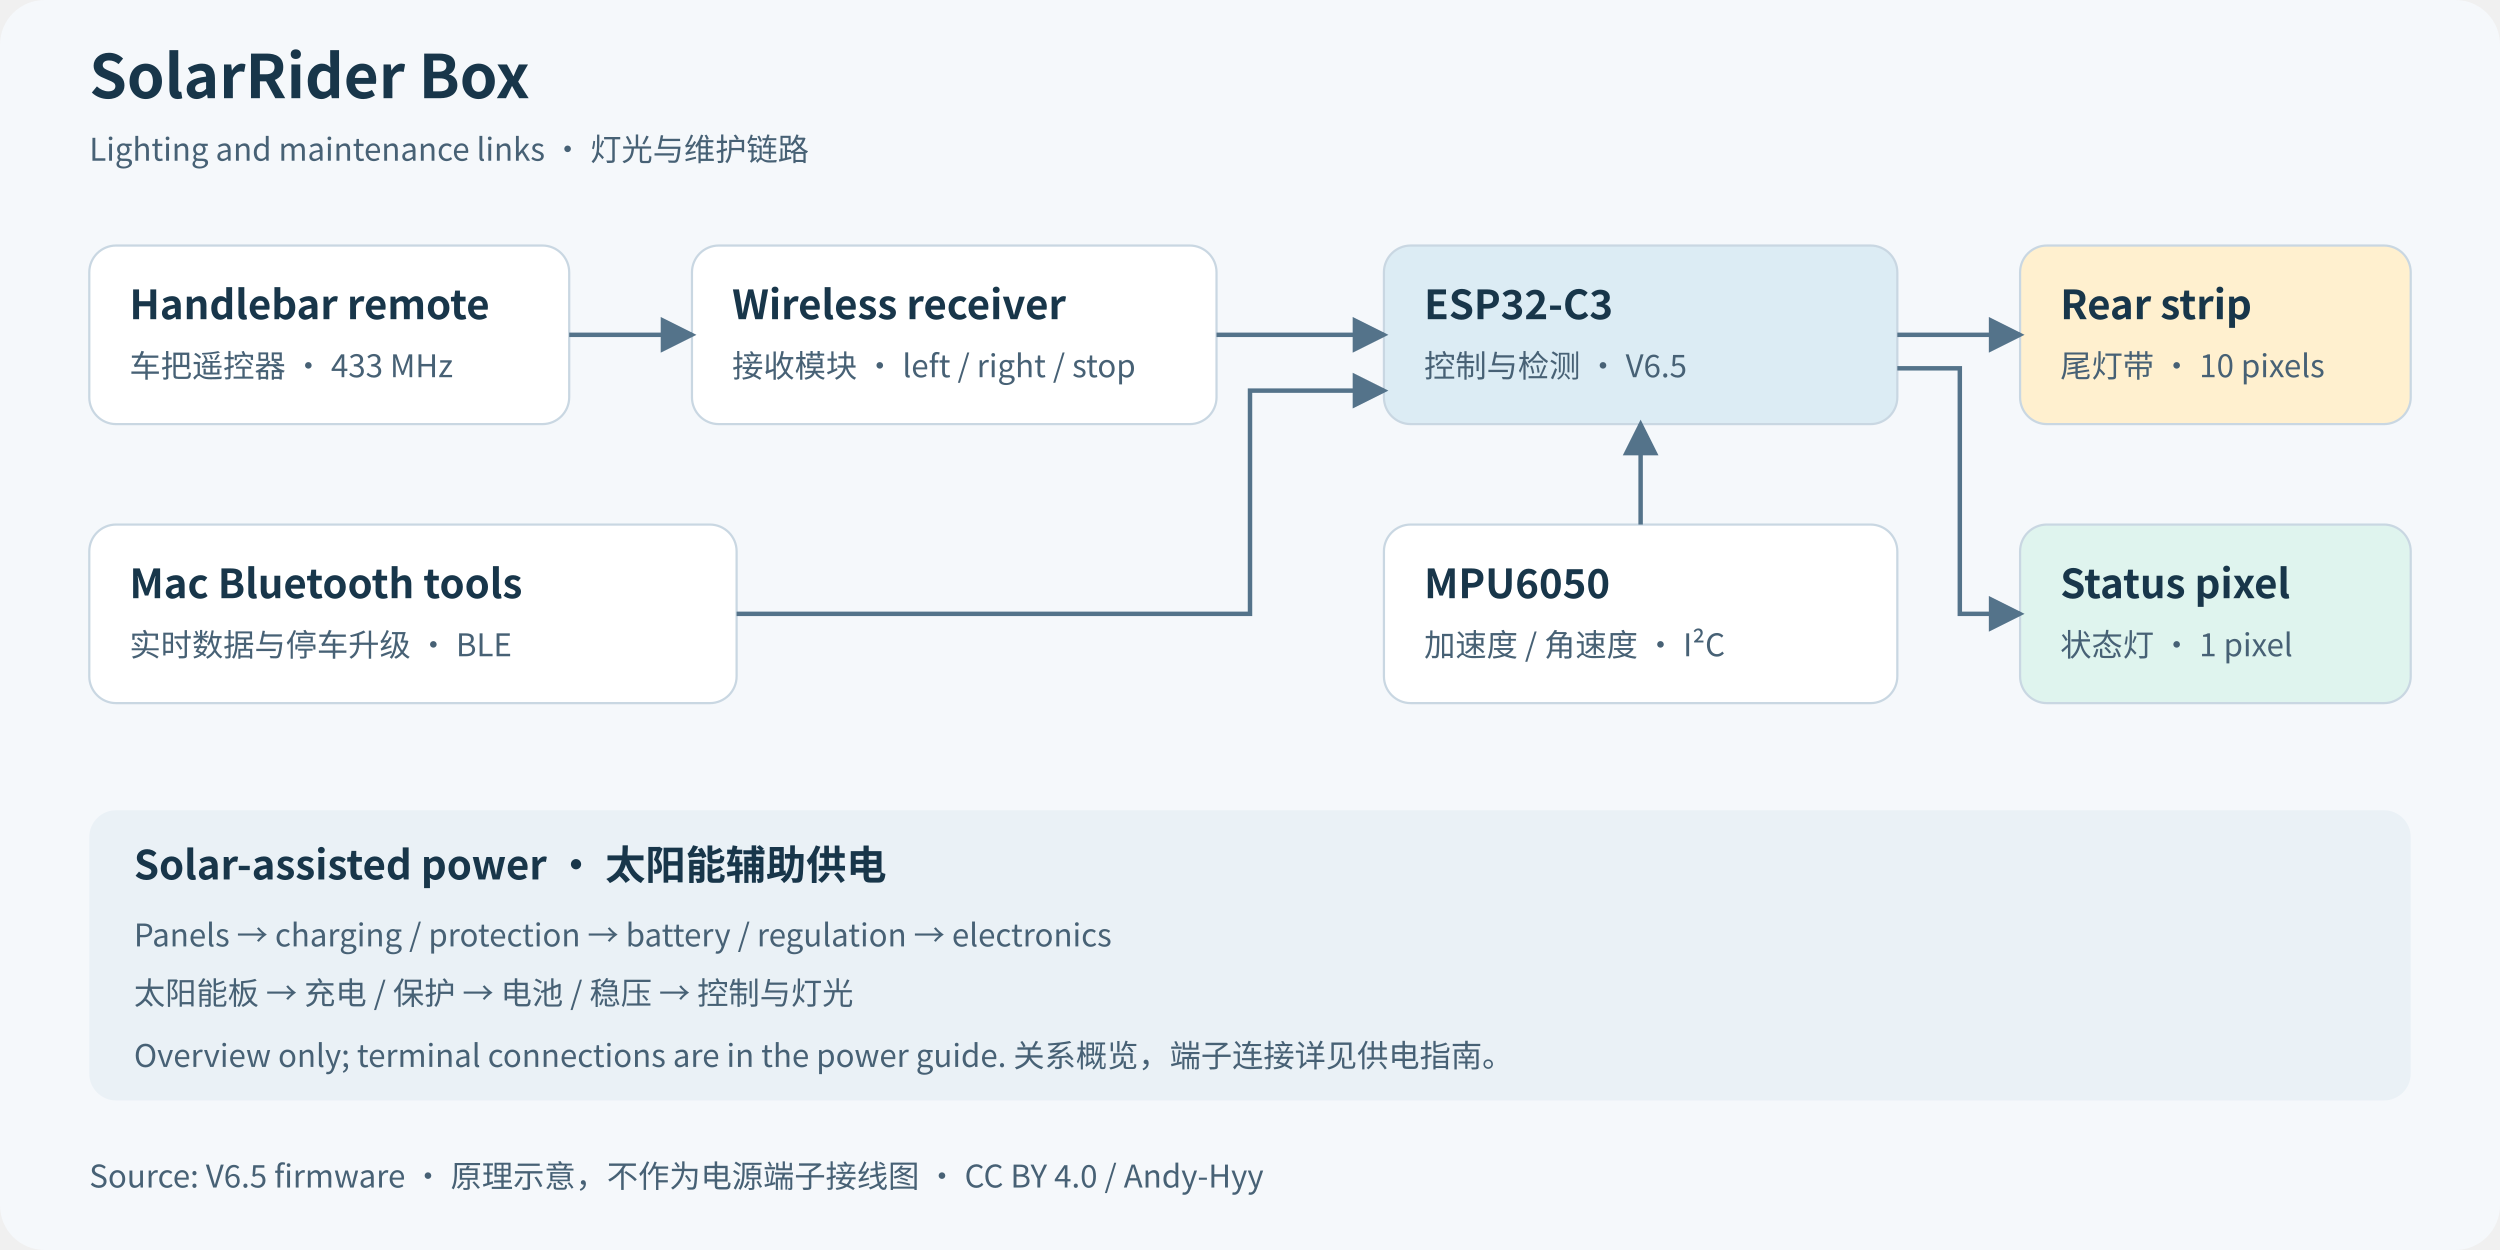
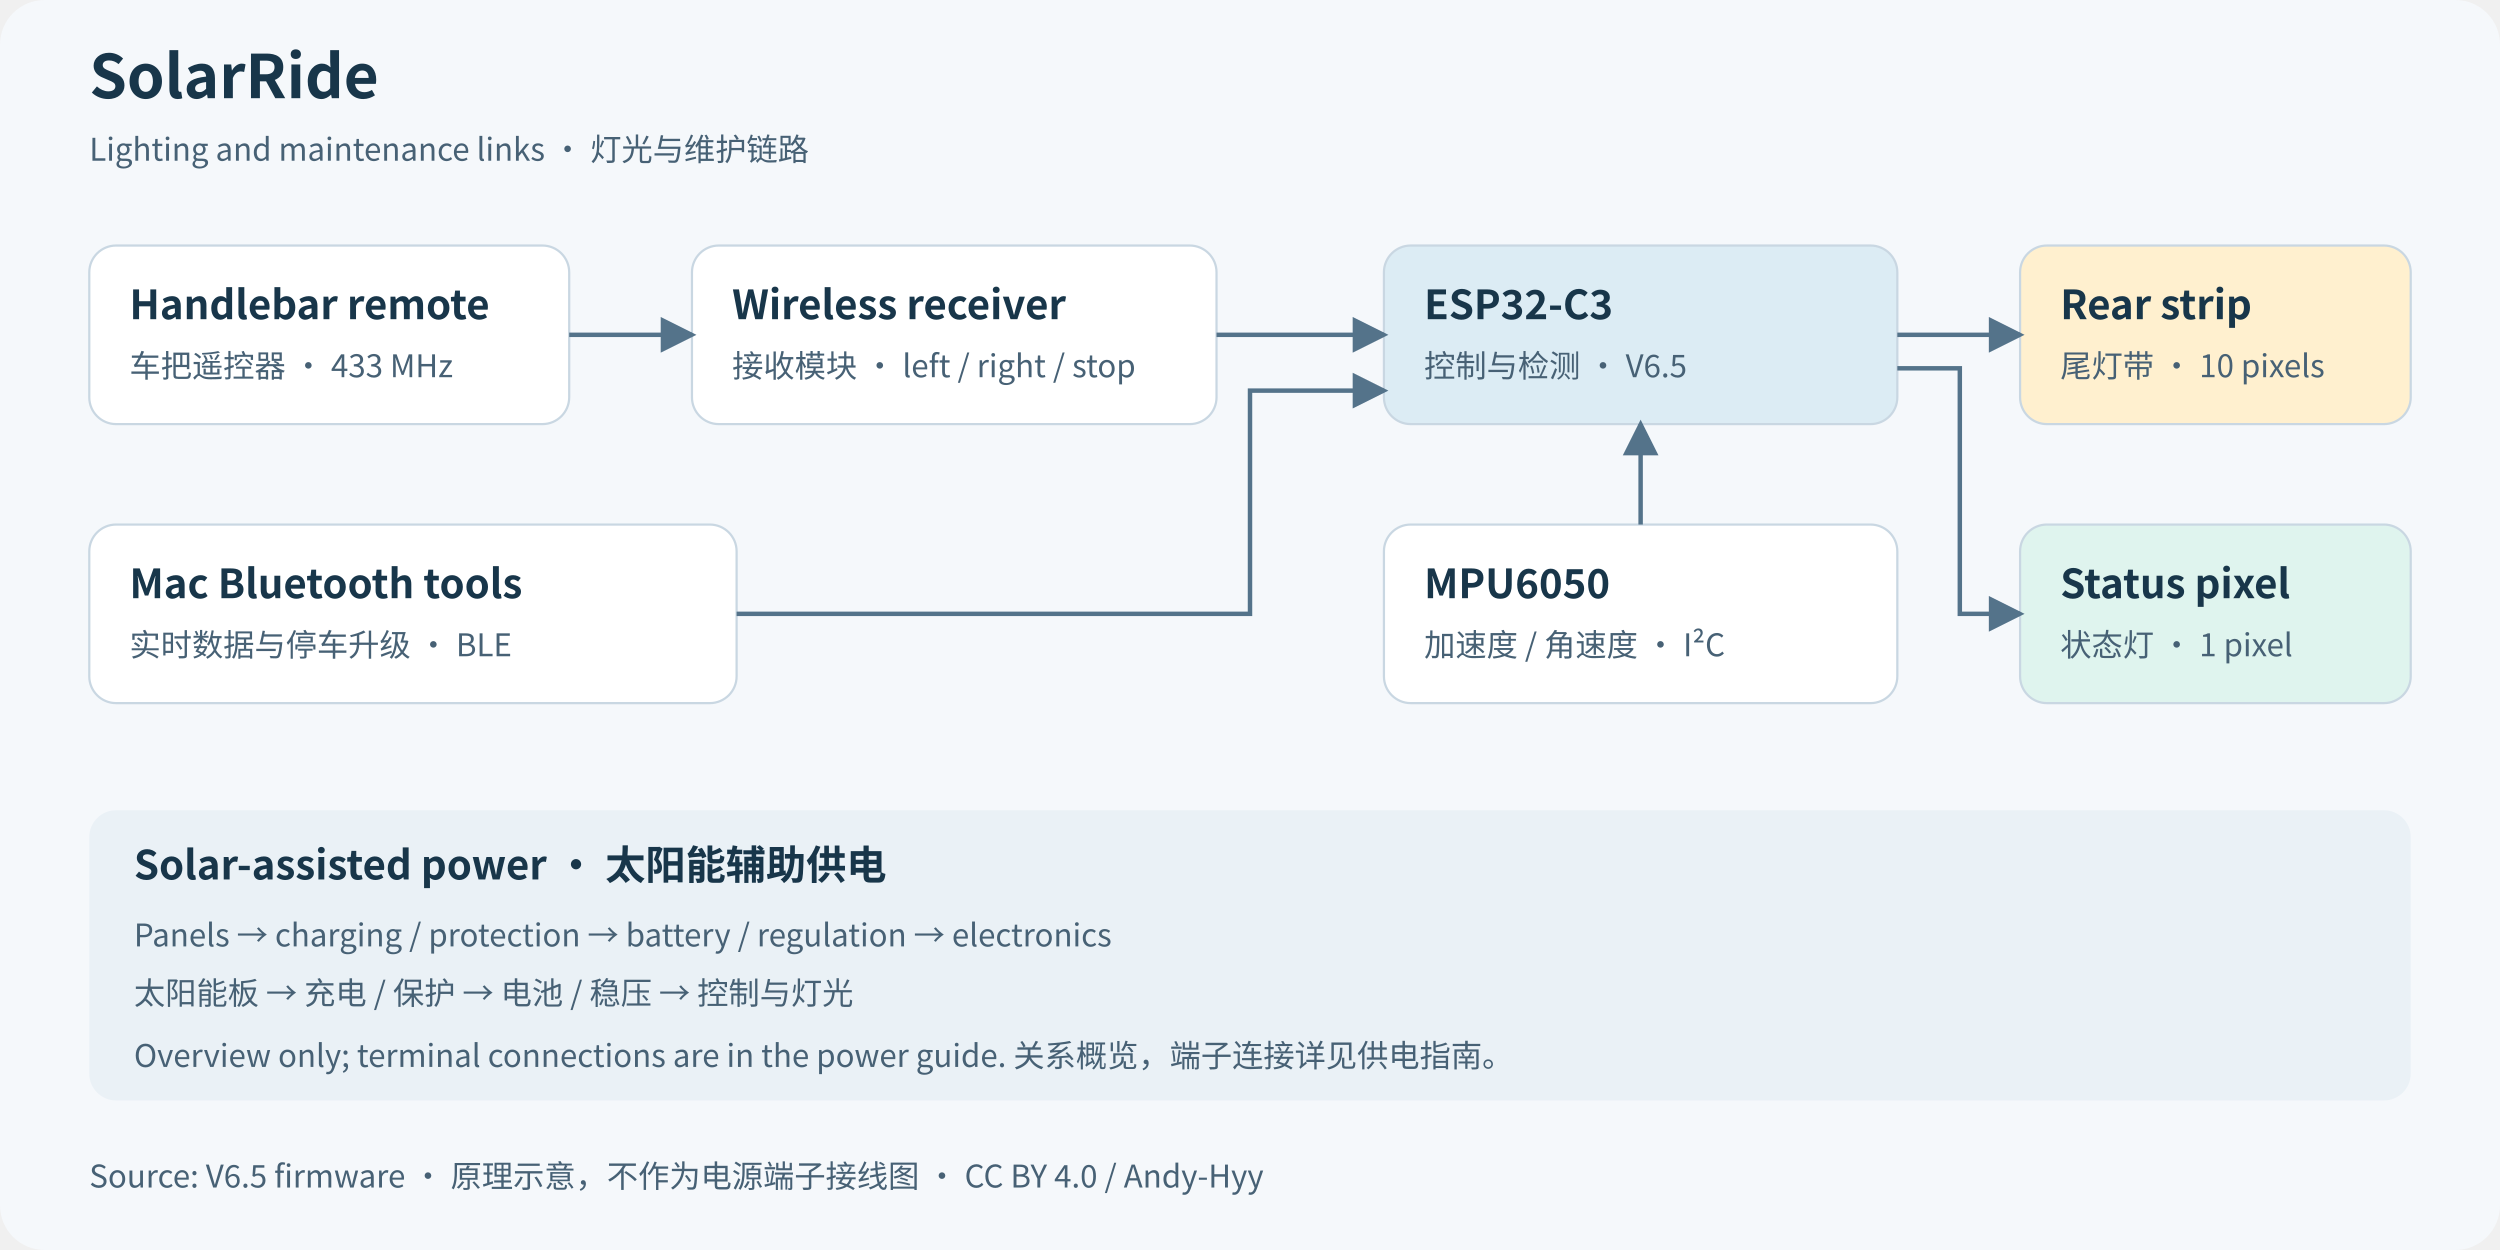
<svg xmlns="http://www.w3.org/2000/svg" width="1120" height="560" viewBox="0 0 1120 560">
  <defs>
    <marker id="a" markerWidth="8" markerHeight="8" refX="7" refY="4" orient="auto">
      <path d="M0,0 L8,4 L0,8" fill="#54738a" />
    </marker>
  </defs>
  <rect width="1120" height="560" rx="20" fill="#f5f8fb" />
  <style>text{font-family:'Noto Sans CJK SC','PingFang SC','Microsoft YaHei',sans-serif;fill:#18364a}.t{font-size:18px;font-weight:600}.s{font-size:14px;fill:#476175}.wire{fill:none;stroke:#54738a;stroke-width:2;marker-end:url(#a)}</style>
-   <text x="40" y="44" font-size="27" font-weight="700">SolarRider Box</text>
+   <text x="40" y="44" font-size="27" font-weight="700">SolarRide</text>
  <text x="40" y="72" class="s">Lighting and maintenance links · 灯光与维护链路</text>
  <rect x="40" y="110" width="215" height="80" rx="12" fill="#ffffff" stroke="#c9d7e2" />
  <text x="58" y="143" class="t">Handlebar remote</text>
  <text x="58" y="169" class="s">车把遥控器 · 433 MHz</text>
  <rect x="310" y="110" width="235" height="80" rx="12" fill="#ffffff" stroke="#c9d7e2" />
  <text x="328" y="143" class="t">Wireless receiver</text>
  <text x="328" y="169" class="s">接收模块 · left / right / stop</text>
  <rect x="620" y="110" width="230" height="80" rx="12" fill="#dcecf4" stroke="#c9d7e2" />
  <text x="638" y="143" class="t">ESP32-C3</text>
  <text x="638" y="169" class="s">控制与检测 · V6.5</text>
  <rect x="620" y="235" width="230" height="80" rx="12" fill="#ffffff" stroke="#c9d7e2" />
  <text x="638" y="268" class="t">MPU6050</text>
  <text x="638" y="294" class="s">加速度 / 角速度 · I²C</text>
  <rect x="905" y="110" width="175" height="80" rx="12" fill="#fff0cf" stroke="#c9d7e2" />
  <text x="923" y="143" class="t">Rear strip</text>
  <text x="923" y="169" class="s">尾灯带 · 10 pixels</text>
  <rect x="905" y="235" width="175" height="80" rx="12" fill="#dff4ee" stroke="#c9d7e2" />
  <text x="923" y="268" class="t">Status pixel</text>
  <text x="923" y="294" class="s">状态灯 · 1 pixel</text>
  <rect x="40" y="235" width="290" height="80" rx="12" fill="#ffffff" stroke="#c9d7e2" />
  <text x="58" y="268" class="t">Mac Bluetooth tools</text>
  <text x="58" y="294" class="s">实时数据与停车升级 · BLE</text>
  <path d="M255,150 H310" class="wire" />
  <path d="M545,150 H620" class="wire" />
  <path d="M850,150 H905" class="wire" />
  <path d="M735,235 V190" class="wire" />
  <path d="M850,165 H878 V275 H905" class="wire" />
  <path d="M330,275 H560 V175 H620" class="wire" />
  <rect x="40" y="363" width="1040" height="130" rx="12" fill="#eaf1f6" />
  <text x="60" y="394" class="t">Solar-assisted power · 太阳能辅助供电</text>
  <text x="60" y="424" class="s">Panels → charging / protection → battery / regulation → electronics</text>
  <text x="60" y="450" class="s">太阳能板 → 充电 / 保护 → 电池 / 稳压 → 控制与灯光</text>
  <text x="60" y="478" class="s">Overview only; terminal connections are in the power guide. 关系概览，端子连接详见供电指南。</text>
  <text x="40" y="532" class="s">Source: V6.5 firmware · 原理示意，不作为电源端子接线图 · CC BY 4.0 / Andy-Hyy</text>
</svg>
